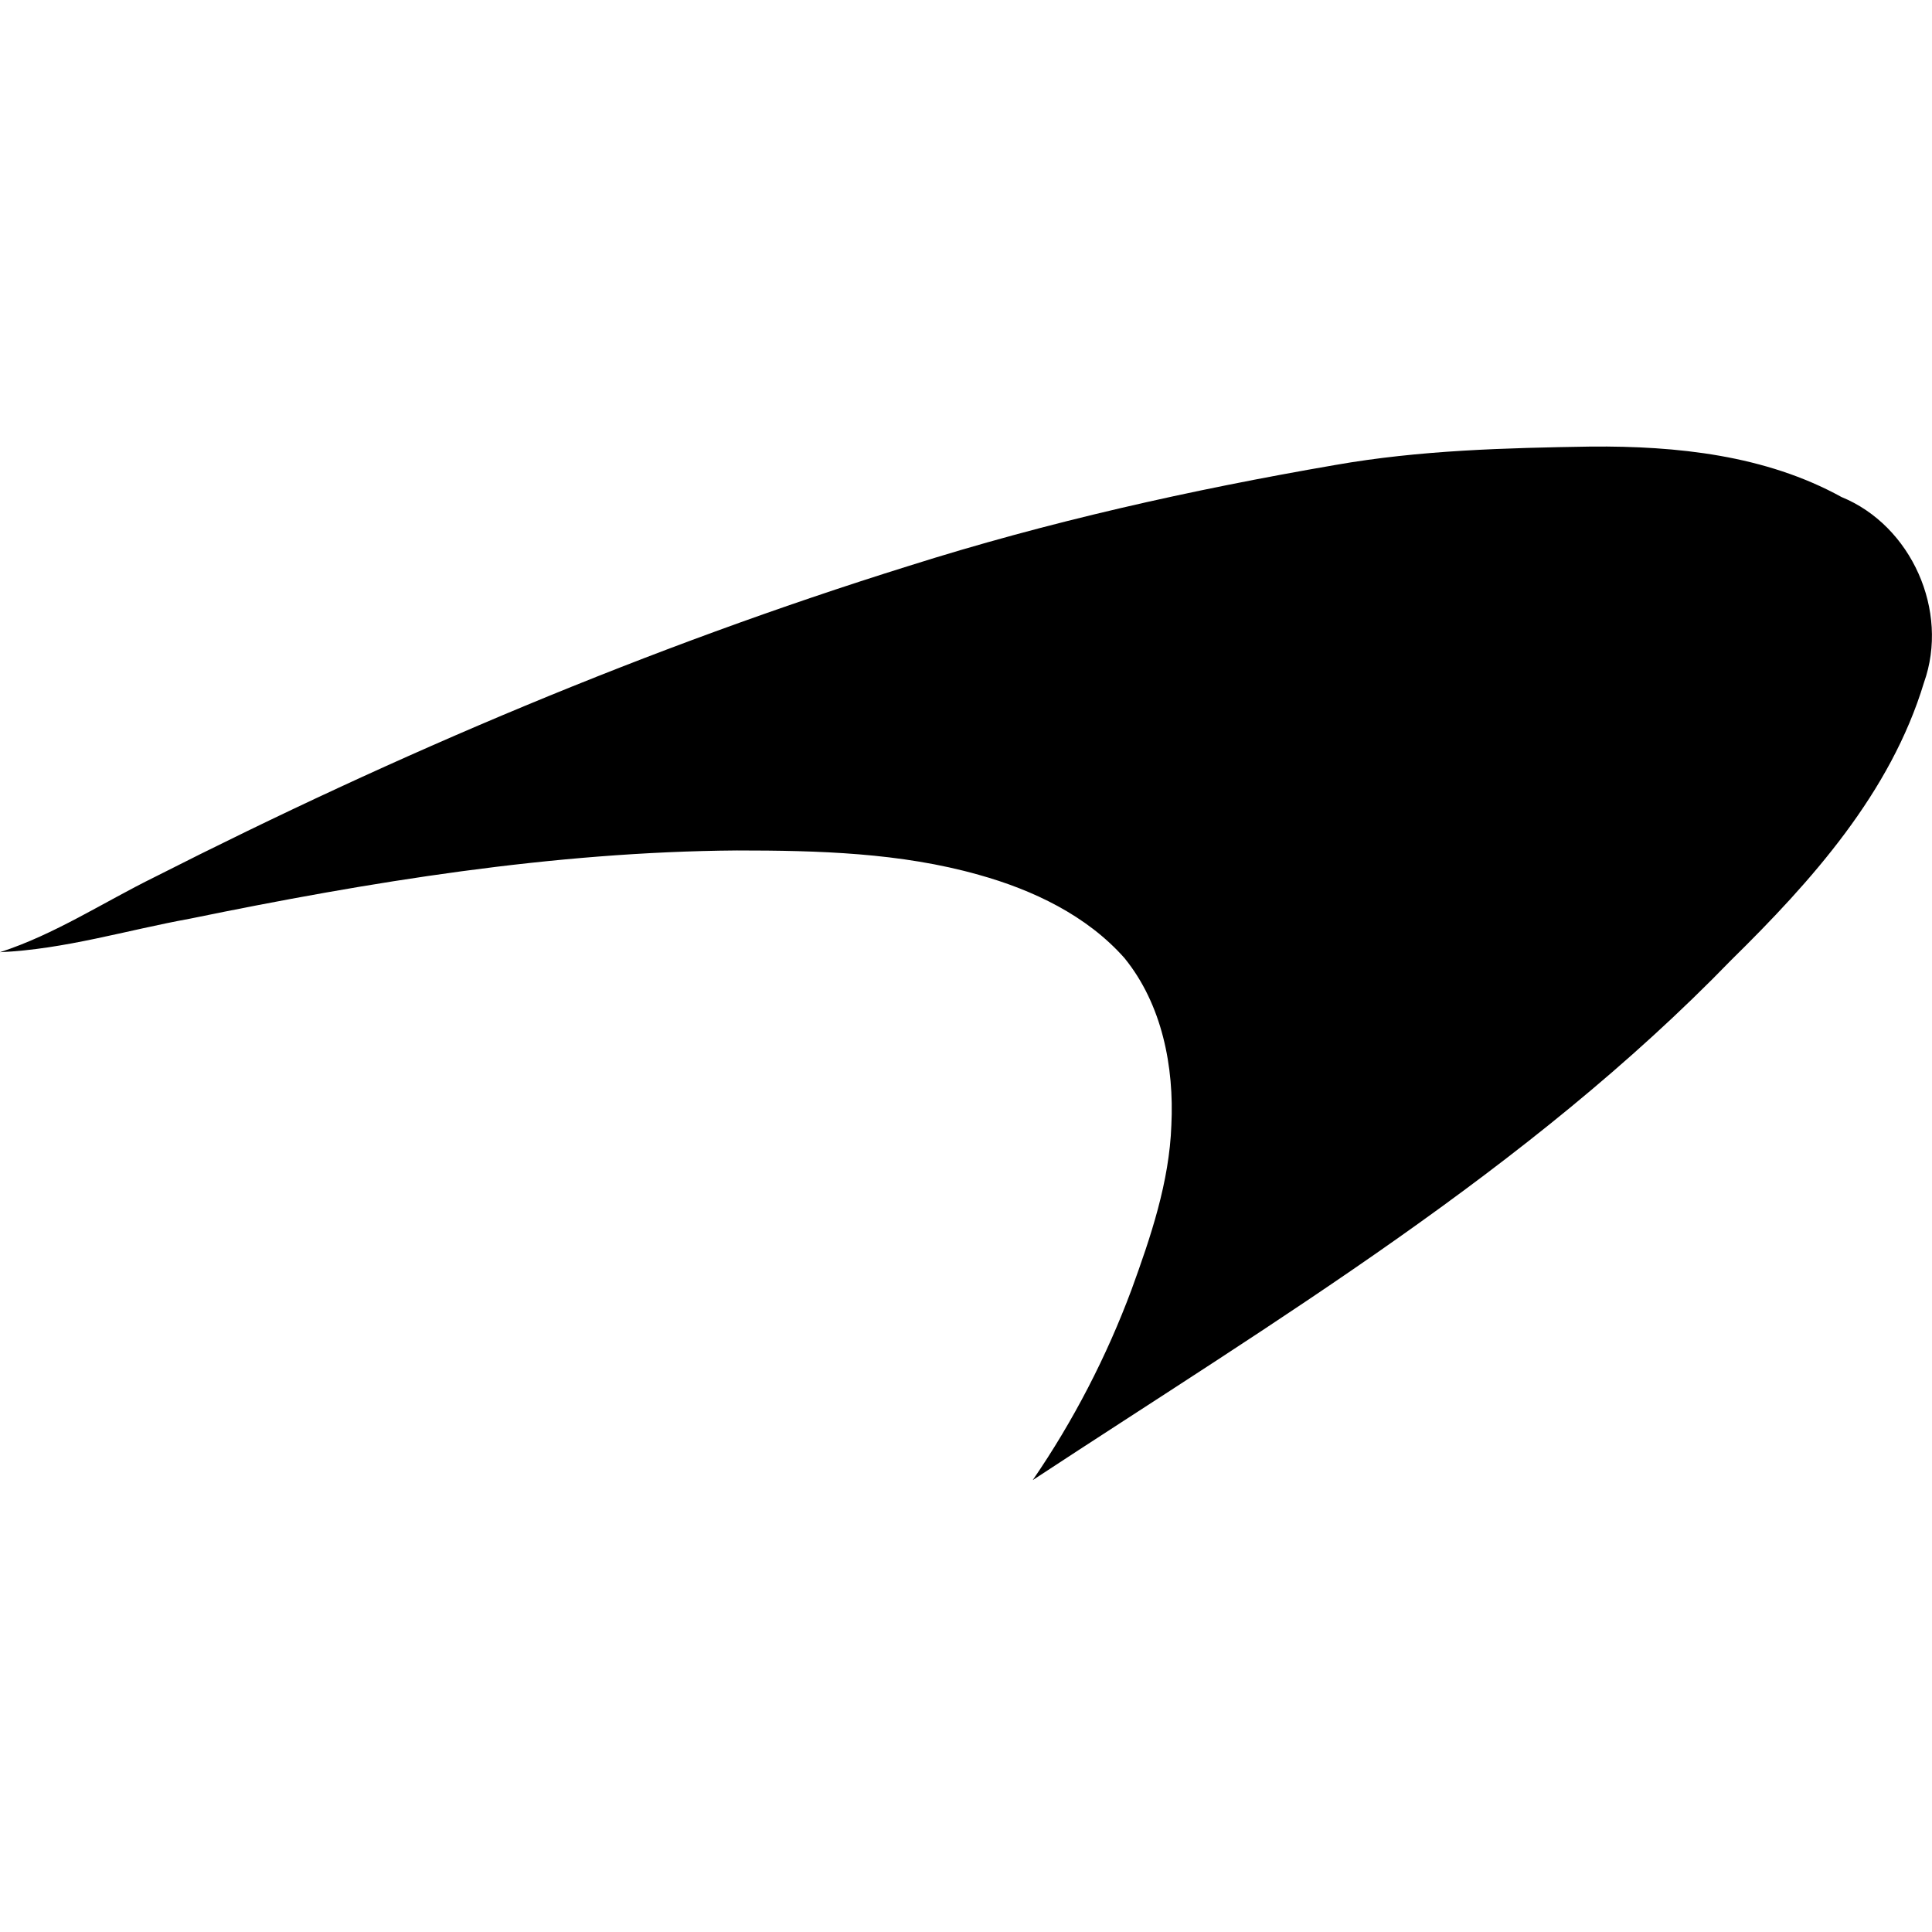
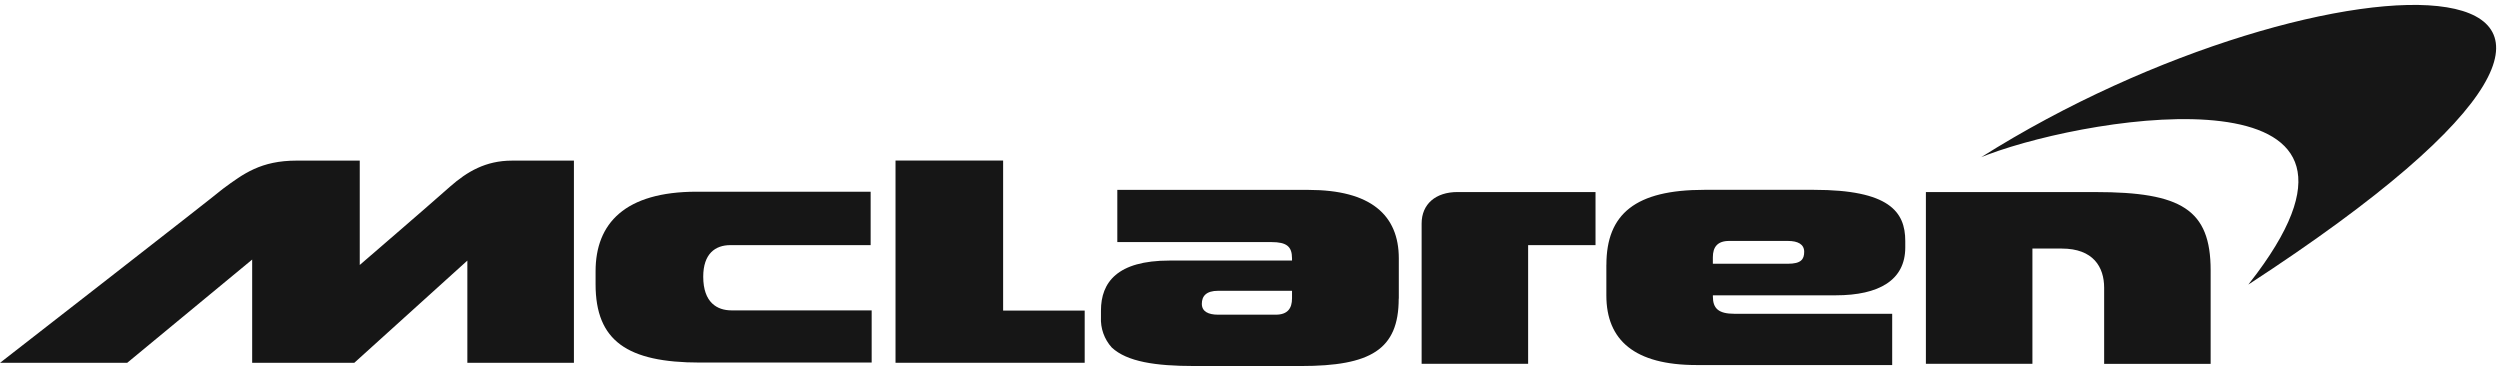
- <svg xmlns="http://www.w3.org/2000/svg" enable-background="new 0 0 1413 1413" height="20" viewBox="0 0 1413 1413" width="20">
-   <path d="m976.4 340.1c61.9-10.9 124.8-12.5 187.3-13.5 62.4-.5 127.4 6.2 183.1 36.9 51 20.8 79.1 83.2 60.3 135.8-24.4 80.6-82.2 145.1-141 202.9-148.8 153.5-333.4 263.7-510.8 380.3 29.7-43.2 54.1-90.5 72.3-139.4 14-38.5 27.6-78.5 29.1-120.2 2.1-42.7-6.8-88.4-34.3-122.2-27.6-31.2-67.1-49.9-106.6-60.9-57.2-16.2-117.6-17.8-176.9-17.8-134.7 1-268.4 22.9-400 49.9-46.3 8.4-91.6 22.4-138.9 24.5 40.1-13 75.4-36.4 113.4-55.1 177.4-90 361-168 550.9-227.3 101.9-32.3 206.5-55.7 312.1-73.9z" />
+ <svg xmlns="http://www.w3.org/2000/svg" version="1.1" viewBox="0 0 120 18">
+   <g fill="none" fill-rule="evenodd">
+     <g fill="#161616" fill-rule="nonzero">
+       <path id="Path" d="m95.074 7.553 0.351-0.136c5.272-1.973 20.259-4.189 12.907 5.704-0.131 0.177-0.267 0.355-0.413 0.539 25.98-16.91 3.705-16.547-12.835-6.107" />
+       <path id="a" d="m67.143 14.333v-1.93c0-2.087-1.357-3.288-4.332-3.288h-9.18v2.505h7.396c0.73 0 0.99 0.21 0.99 0.782v0.105h-5.883c-2.503 0-3.288 1.045-3.288 2.4v0.313c-0.028 0.537 0.159 1.064 0.52 1.462 0.732 0.68 2.087 0.887 3.965 0.887h5.112c3.34 0 4.695-0.782 4.695-3.235m-5.893 0.771h-2.775c-0.477 0-0.782-0.155-0.782-0.522s0.208-0.625 0.782-0.625h3.547v0.365c0 0.477-0.21 0.782-0.782 0.782" />
+       <path d="m77.105 12.72v1.462c0 2.147 1.355 3.34 4.33 3.34h9.39v-2.46h-7.565c-0.78 0-1.042-0.26-1.042-0.835v-0.052h5.895c2.085 0 3.34-0.73 3.34-2.297v-0.313c0-1.408-0.782-2.453-4.383-2.453h-5.268c-3.288 0-4.695 1.147-4.695 3.6m5.895-1.147h2.817c0.477 0 0.782 0.157 0.782 0.522 0 0.365-0.155 0.573-0.782 0.573h-3.602v-0.313c0-0.477 0.21-0.782 0.782-0.782" />
+       <path id="Path" d="m76.585 9.218h-6.625c-1.045 0-1.722 0.575-1.722 1.512v6.732h5.112v-5.697h3.235v-2.548" />
+       <polygon id="Path" points="48.15 7.706 42.985 7.706 42.985 17.413 52.065 17.413 52.065 14.908 48.15 14.908" />
+       <path id="Path" d="m41.788 11.766h-6.73c-0.73 0-1.303 0.417-1.303 1.515 0 1.252 0.678 1.617 1.355 1.617h6.73v2.505h-8.242c-3.495 0-5.01-1.045-5.01-3.757v-0.627c0-2.295 1.408-3.817 4.853-3.817h8.35v2.565" />
+       <path id="b" d="m17.008 17.413 5.425-4.905v4.905h5.115v-9.703h-2.975c-1.252 0-2.147 0.522-2.975 1.252-0.938 0.835-4.33 3.757-4.33 3.757v-5.01h-3.025c-1.72 0-2.555 0.625-3.547 1.357-0.625 0.522-10.695 8.35-10.695 8.35h6.103l6-4.957v4.957h4.905" />
+       <path d="m92.443 17.466v-8.247h8.138c4.122 0 5.53 0.835 5.53 3.757v4.49h-5.112v-3.655c0-0.992-0.52-1.88-2.035-1.88h-1.408v5.532h-5.112" />
+     </g>
+   </g>
</svg>
